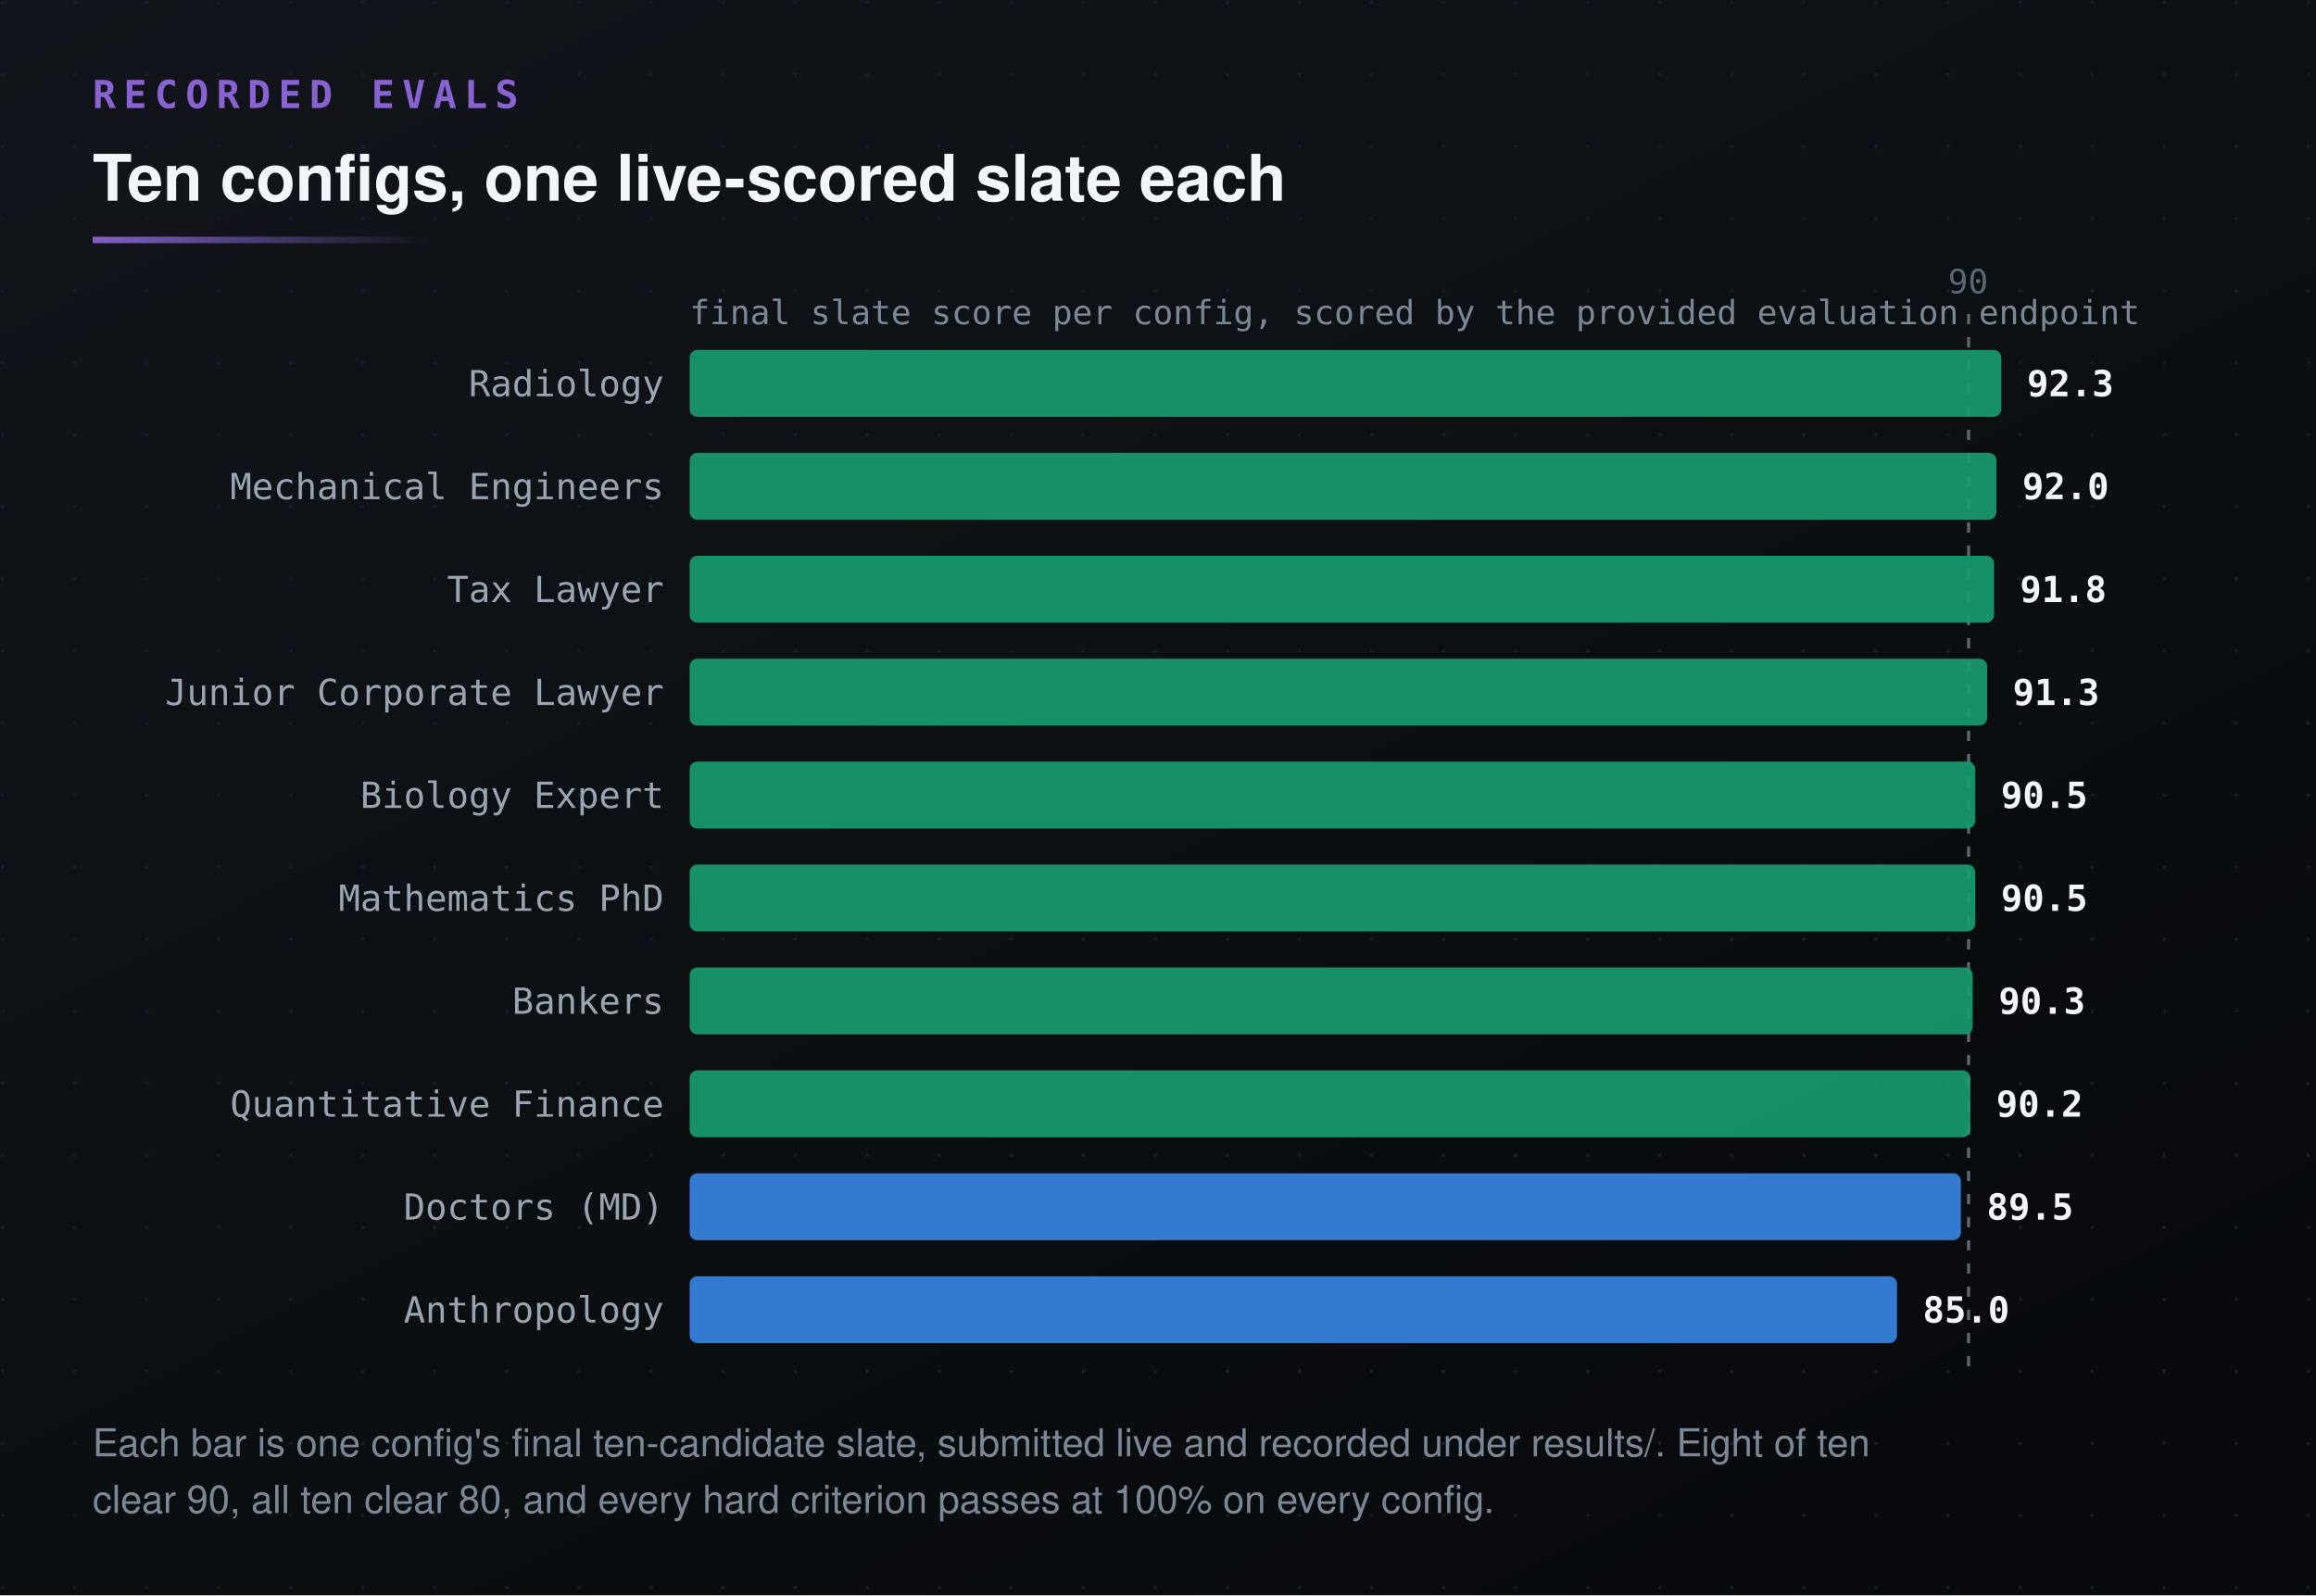
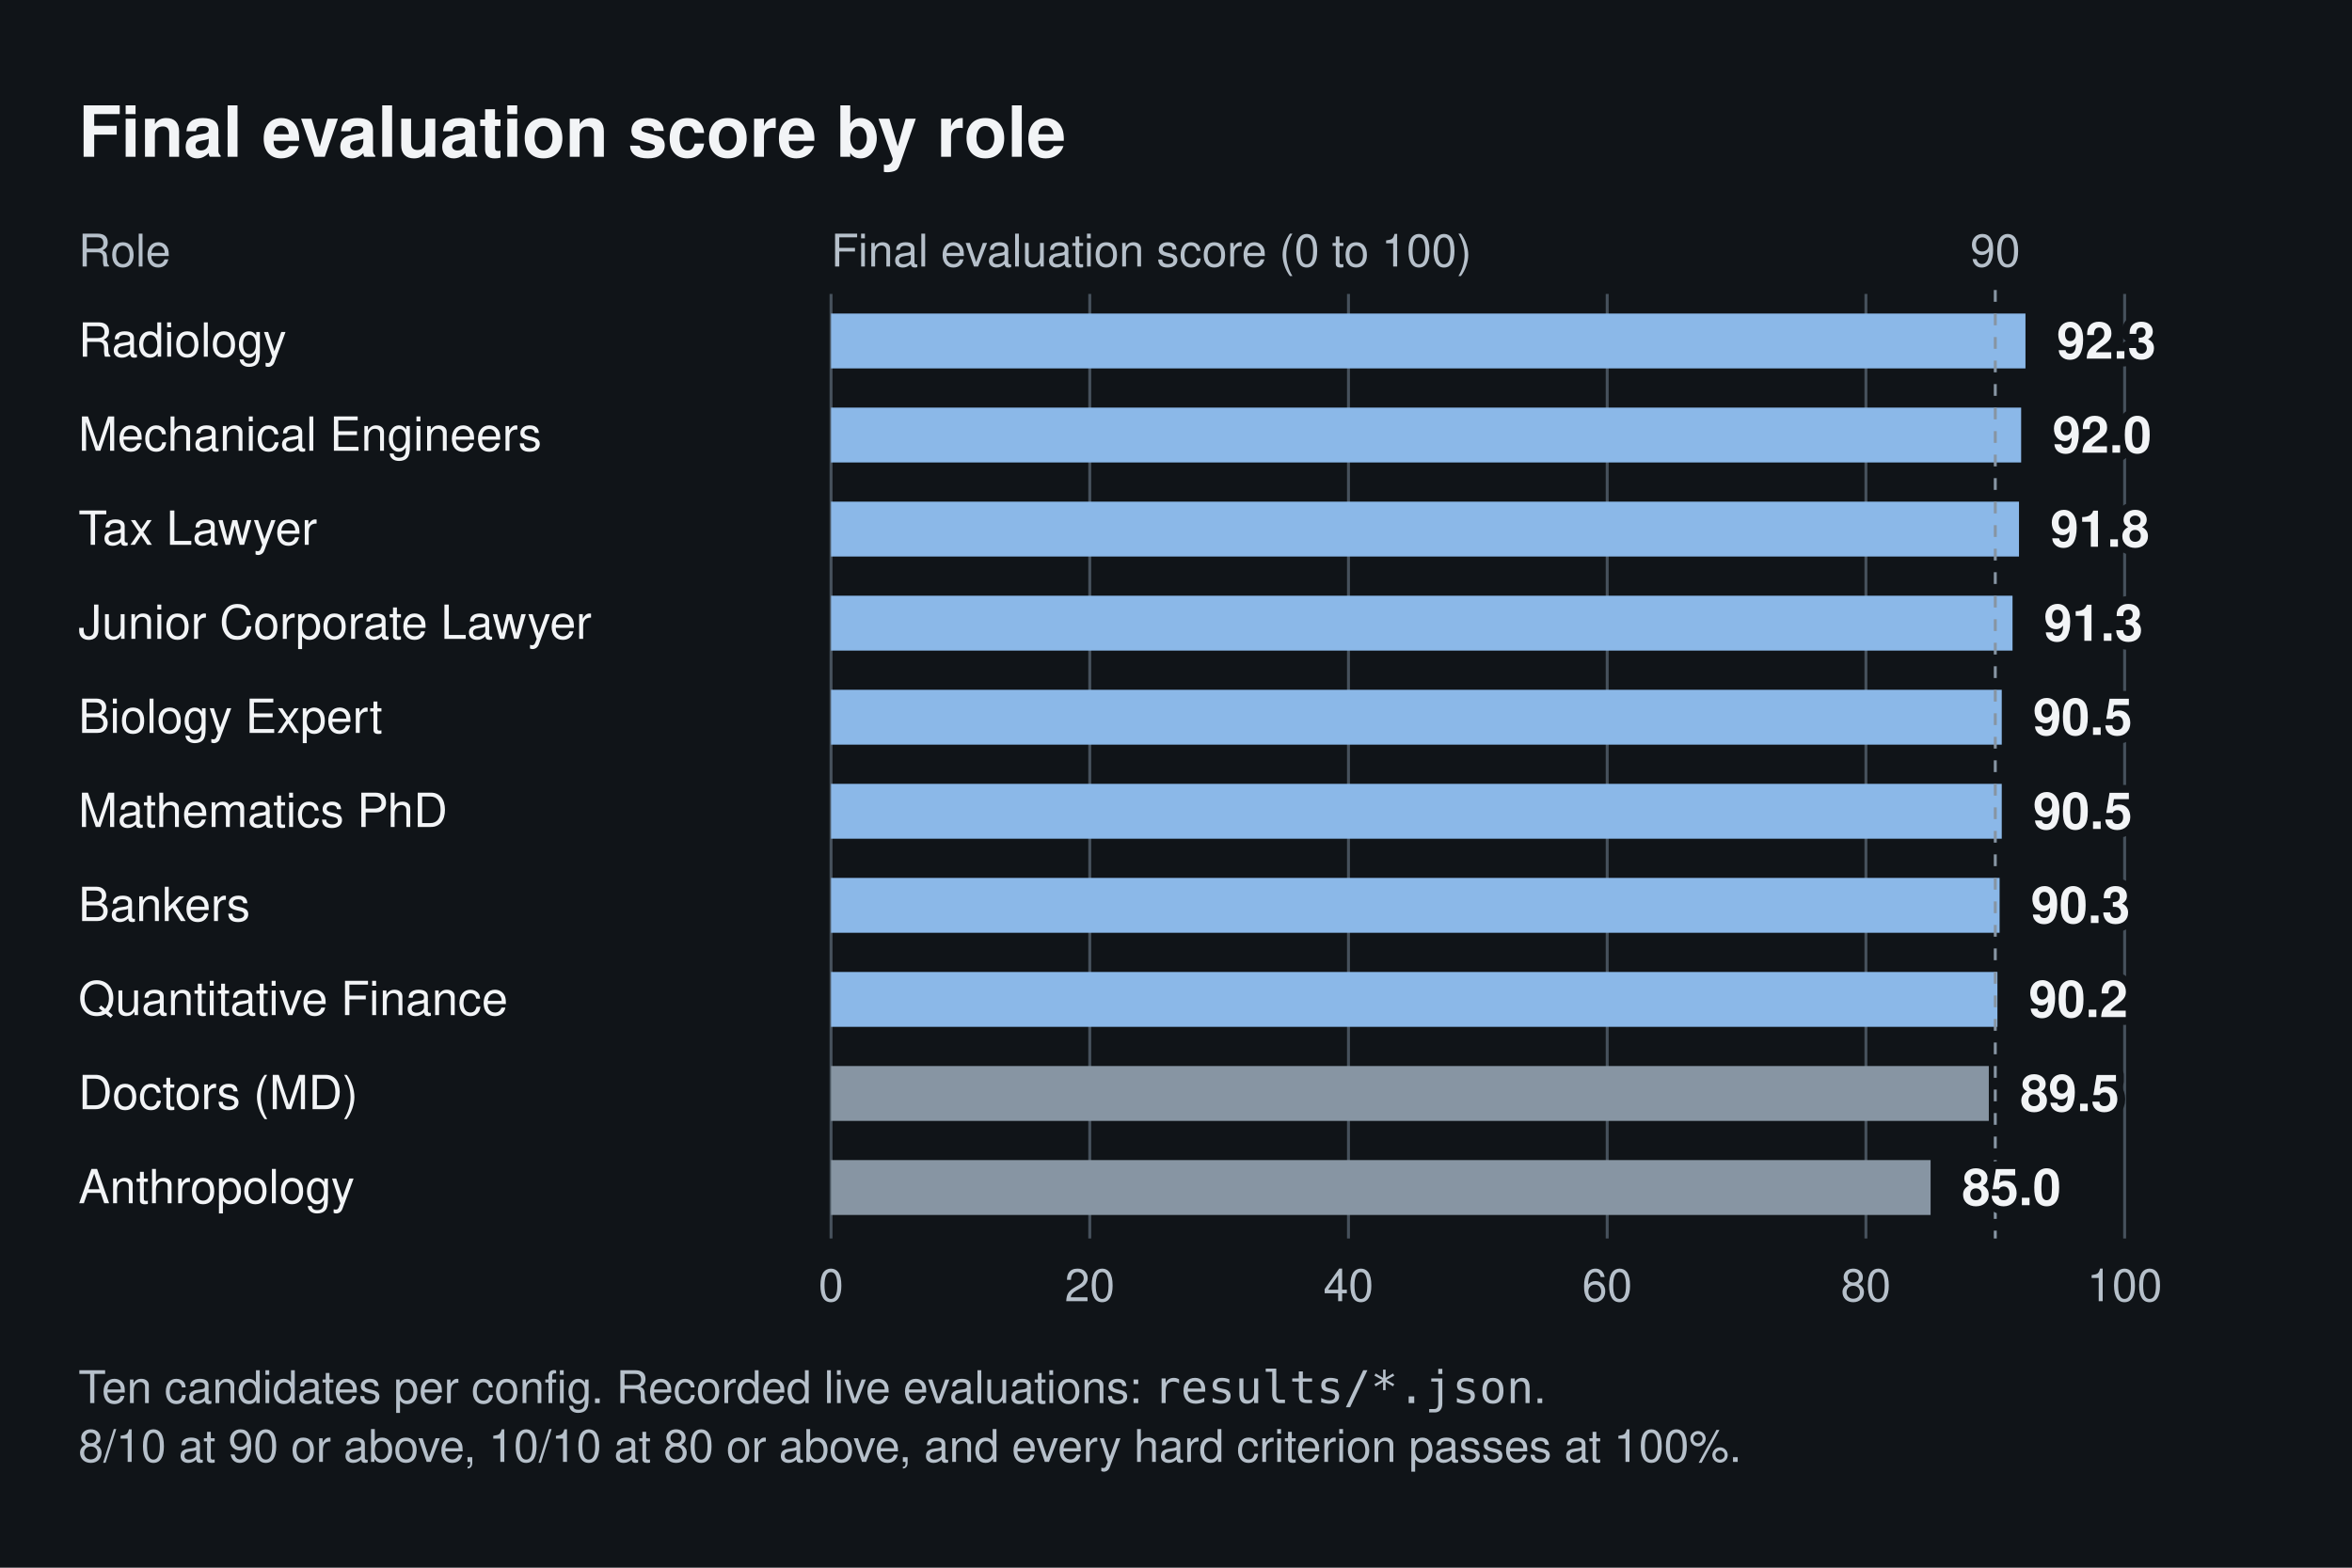
- <svg xmlns="http://www.w3.org/2000/svg" viewBox="0 0 900 620" width="900" height="620" role="img" aria-label="Recorded eval scores for all ten role configs: eight of ten at 90 or above, all ten at 80 or above, every hard criterion passing at 100 percent" font-family="ui-sans-serif, -apple-system, BlinkMacSystemFont, Segoe UI, Helvetica, Arial, sans-serif">
+ <svg xmlns="http://www.w3.org/2000/svg" viewBox="0 0 1200 800" width="1200" height="800" role="img" aria-label="Recorded eval scores for all ten role configs: eight of ten at 90 or above, all ten at 80 or above, every hard criterion passing at 100 percent" font-family="ui-sans-serif, -apple-system, BlinkMacSystemFont, Segoe UI, Helvetica, Arial, sans-serif" style="font-variant-numeric: tabular-nums">
  <defs>
-     <linearGradient id="bgs" x1="0" y1="0" x2="0.75" y2="1">
-       <stop offset="0" stop-color="#12161c" />
-       <stop offset="0.55" stop-color="#0c1013" />
-       <stop offset="1" stop-color="#080a0d" />
-     </linearGradient>
-     <pattern id="dots" width="28" height="28" patternUnits="userSpaceOnUse">
-       <circle cx="1" cy="1" r="0.7" fill="#161d26" />
-     </pattern>
-     <linearGradient id="nds" x1="0" y1="0" x2="0" y2="1">
-       <stop offset="0" stop-color="#19212b" />
-       <stop offset="1" stop-color="#111820" />
-     </linearGradient>
-     <linearGradient id="rls" x1="0" y1="0" x2="1" y2="0">
-       <stop offset="0" stop-color="#8a63d2" stop-opacity="0.95" />
-       <stop offset="1" stop-color="#8a63d2" stop-opacity="0" />
-     </linearGradient>
-     <marker id="ars" viewBox="0 0 10 10" refX="9" refY="5" markerWidth="5" markerHeight="5" orient="auto-start-reverse">
-       <path d="M 0 0 L 10 5 L 0 10 z" fill="#5a6673" />
-     </marker>
-     <marker id="args" viewBox="0 0 10 10" refX="9" refY="5" markerWidth="5" markerHeight="5" orient="auto-start-reverse">
-       <path d="M 0 0 L 10 5 L 0 10 z" fill="#199e70" />
-     </marker>
-     <marker id="aros" viewBox="0 0 10 10" refX="9" refY="5" markerWidth="5" markerHeight="5" orient="auto-start-reverse">
-       <path d="M 0 0 L 10 5 L 0 10 z" fill="#d95926" />
-     </marker>
-     <marker id="arbs" viewBox="0 0 10 10" refX="9" refY="5" markerWidth="5" markerHeight="5" orient="auto-start-reverse">
-       <path d="M 0 0 L 10 5 L 0 10 z" fill="#3987e5" />
-     </marker>
-     <marker id="arvs" viewBox="0 0 10 10" refX="9" refY="5" markerWidth="5" markerHeight="5" orient="auto-start-reverse">
-       <path d="M 0 0 L 10 5 L 0 10 z" fill="#8a63d2" />
+     <marker id="ahs" viewBox="0 0 10 10" refX="9" refY="5" markerWidth="6" markerHeight="6" orient="auto">
+       <path d="M 0 0 L 10 5 L 0 10 z" fill="#8795a3" />
    </marker>
  </defs>
-   <rect x="0" y="0" width="900" height="620" fill="url(#bgs)" />
-   <rect x="0" y="0" width="900" height="620" fill="url(#dots)" />
-   <text x="36" y="42" fill="#8a63d2" font-size="15" font-weight="700" letter-spacing="3" font-family="ui-monospace, SFMono-Regular, Menlo, monospace">RECORDED EVALS</text>
-   <text x="36" y="78" fill="#f3f6f9" font-size="25" font-weight="700">Ten configs, one live-scored slate each</text>
-   <rect x="36" y="92" width="130" height="2.5" fill="url(#rls)" />
-   <line x1="765" y1="122" x2="765" y2="536" stroke="#5c6773" stroke-width="1.2" stroke-dasharray="4 5" />
-   <text x="764.8" y="114" fill="#5c6773" font-size="13" text-anchor="middle" font-weight="400" font-family="ui-monospace, SFMono-Regular, Menlo, monospace">90</text>
-   <text x="258" y="154" fill="#9aa5b1" font-size="14" text-anchor="end" font-weight="400" font-family="ui-monospace, SFMono-Regular, Menlo, monospace">Radiology</text>
-   <rect x="268" y="136" width="509.7" height="26" fill="#199e70" rx="3" fill-opacity="0.9" />
-   <text x="787.68" y="154" fill="#f3f6f9" font-size="14" text-anchor="start" font-weight="700" font-family="ui-monospace, SFMono-Regular, Menlo, monospace">92.3</text>
-   <text x="258" y="194" fill="#9aa5b1" font-size="14" text-anchor="end" font-weight="400" font-family="ui-monospace, SFMono-Regular, Menlo, monospace">Mechanical Engineers</text>
-   <rect x="268" y="176" width="507.8" height="26" fill="#199e70" rx="3" fill-opacity="0.9" />
-   <text x="785.84" y="194" fill="#f3f6f9" font-size="14" text-anchor="start" font-weight="700" font-family="ui-monospace, SFMono-Regular, Menlo, monospace">92.0</text>
-   <text x="258" y="234" fill="#9aa5b1" font-size="14" text-anchor="end" font-weight="400" font-family="ui-monospace, SFMono-Regular, Menlo, monospace">Tax Lawyer</text>
-   <rect x="268" y="216" width="506.9" height="26" fill="#199e70" rx="3" fill-opacity="0.9" />
-   <text x="784.92" y="234" fill="#f3f6f9" font-size="14" text-anchor="start" font-weight="700" font-family="ui-monospace, SFMono-Regular, Menlo, monospace">91.8</text>
-   <text x="258" y="274" fill="#9aa5b1" font-size="14" text-anchor="end" font-weight="400" font-family="ui-monospace, SFMono-Regular, Menlo, monospace">Junior Corporate Lawyer</text>
-   <rect x="268" y="256" width="504.2" height="26" fill="#199e70" rx="3" fill-opacity="0.9" />
-   <text x="782.16" y="274" fill="#f3f6f9" font-size="14" text-anchor="start" font-weight="700" font-family="ui-monospace, SFMono-Regular, Menlo, monospace">91.3</text>
-   <text x="258" y="314" fill="#9aa5b1" font-size="14" text-anchor="end" font-weight="400" font-family="ui-monospace, SFMono-Regular, Menlo, monospace">Biology Expert</text>
-   <rect x="268" y="296" width="499.6" height="26" fill="#199e70" rx="3" fill-opacity="0.9" />
-   <text x="777.56" y="314" fill="#f3f6f9" font-size="14" text-anchor="start" font-weight="700" font-family="ui-monospace, SFMono-Regular, Menlo, monospace">90.5</text>
-   <text x="258" y="354" fill="#9aa5b1" font-size="14" text-anchor="end" font-weight="400" font-family="ui-monospace, SFMono-Regular, Menlo, monospace">Mathematics PhD</text>
-   <rect x="268" y="336" width="499.6" height="26" fill="#199e70" rx="3" fill-opacity="0.9" />
-   <text x="777.56" y="354" fill="#f3f6f9" font-size="14" text-anchor="start" font-weight="700" font-family="ui-monospace, SFMono-Regular, Menlo, monospace">90.5</text>
-   <text x="258" y="394" fill="#9aa5b1" font-size="14" text-anchor="end" font-weight="400" font-family="ui-monospace, SFMono-Regular, Menlo, monospace">Bankers</text>
-   <rect x="268" y="376" width="498.6" height="26" fill="#199e70" rx="3" fill-opacity="0.9" />
-   <text x="776.64" y="394" fill="#f3f6f9" font-size="14" text-anchor="start" font-weight="700" font-family="ui-monospace, SFMono-Regular, Menlo, monospace">90.3</text>
-   <text x="258" y="434" fill="#9aa5b1" font-size="14" text-anchor="end" font-weight="400" font-family="ui-monospace, SFMono-Regular, Menlo, monospace">Quantitative Finance</text>
-   <rect x="268" y="416" width="497.7" height="26" fill="#199e70" rx="3" fill-opacity="0.9" />
-   <text x="775.72" y="434" fill="#f3f6f9" font-size="14" text-anchor="start" font-weight="700" font-family="ui-monospace, SFMono-Regular, Menlo, monospace">90.2</text>
-   <text x="258" y="474" fill="#9aa5b1" font-size="14" text-anchor="end" font-weight="400" font-family="ui-monospace, SFMono-Regular, Menlo, monospace">Doctors (MD)</text>
-   <rect x="268" y="456" width="494.0" height="26" fill="#3987e5" rx="3" fill-opacity="0.9" />
-   <text x="772.04" y="474" fill="#f3f6f9" font-size="14" text-anchor="start" font-weight="700" font-family="ui-monospace, SFMono-Regular, Menlo, monospace">89.5</text>
-   <text x="258" y="514" fill="#9aa5b1" font-size="14" text-anchor="end" font-weight="400" font-family="ui-monospace, SFMono-Regular, Menlo, monospace">Anthropology</text>
-   <rect x="268" y="496" width="469.2" height="26" fill="#3987e5" rx="3" fill-opacity="0.9" />
-   <text x="747.2" y="514" fill="#f3f6f9" font-size="14" text-anchor="start" font-weight="700" font-family="ui-monospace, SFMono-Regular, Menlo, monospace">85.0</text>
-   <text x="268" y="126" fill="#7d8896" font-size="13" text-anchor="start" font-weight="400" font-family="ui-monospace, SFMono-Regular, Menlo, monospace">final slate score per config, scored by the provided evaluation endpoint</text>
-   <text x="36" y="566" fill="#7d8896" font-size="15" font-family="ui-sans-serif, -apple-system, BlinkMacSystemFont, Segoe UI, Helvetica, Arial, sans-serif">Each bar is one config's final ten-candidate slate, submitted live and recorded under results/. Eight of ten</text>
-   <text x="36" y="588" fill="#7d8896" font-size="15" font-family="ui-sans-serif, -apple-system, BlinkMacSystemFont, Segoe UI, Helvetica, Arial, sans-serif">clear 90, all ten clear 80, and every hard criterion passes at 100% on every config.</text>
+   <rect width="1200" height="800" fill="#101418" />
+   <text x="40" y="80" fill="#f2f4f6" font-size="36" font-weight="700">Final evaluation score by role</text>
+   <text x="40" y="136" fill="#b6c0ca" font-size="23">Role</text>
+   <text x="424" y="136" fill="#b6c0ca" font-size="23">Final evaluation score (0 to 100)</text>
+   <text x="1018" y="136" fill="#b6c0ca" font-size="23" text-anchor="middle">90</text>
+   <line x1="424" y1="150" x2="424" y2="632" stroke="#46515c" stroke-width="1.5" />
+   <text x="424" y="664" fill="#b6c0ca" font-size="23" text-anchor="middle">0</text>
+   <line x1="556" y1="150" x2="556" y2="632" stroke="#46515c" stroke-width="1.5" />
+   <text x="556" y="664" fill="#b6c0ca" font-size="23" text-anchor="middle">20</text>
+   <line x1="688" y1="150" x2="688" y2="632" stroke="#46515c" stroke-width="1.5" />
+   <text x="688" y="664" fill="#b6c0ca" font-size="23" text-anchor="middle">40</text>
+   <line x1="820" y1="150" x2="820" y2="632" stroke="#46515c" stroke-width="1.5" />
+   <text x="820" y="664" fill="#b6c0ca" font-size="23" text-anchor="middle">60</text>
+   <line x1="952" y1="150" x2="952" y2="632" stroke="#46515c" stroke-width="1.5" />
+   <text x="952" y="664" fill="#b6c0ca" font-size="23" text-anchor="middle">80</text>
+   <line x1="1084" y1="150" x2="1084" y2="632" stroke="#46515c" stroke-width="1.5" />
+   <text x="1084" y="664" fill="#b6c0ca" font-size="23" text-anchor="middle">100</text>
+   <text x="40" y="182" fill="#f2f4f6" font-size="24">Radiology</text>
+   <rect x="424" y="160" width="609.4" height="28" fill="#8bb8e8" stroke="none" stroke-width="0" />
+   <text x="40" y="230" fill="#f2f4f6" font-size="24">Mechanical Engineers</text>
+   <rect x="424" y="208" width="607.2" height="28" fill="#8bb8e8" stroke="none" stroke-width="0" />
+   <text x="40" y="278" fill="#f2f4f6" font-size="24">Tax Lawyer</text>
+   <rect x="424" y="256" width="606.1" height="28" fill="#8bb8e8" stroke="none" stroke-width="0" />
+   <text x="40" y="326" fill="#f2f4f6" font-size="24">Junior Corporate Lawyer</text>
+   <rect x="424" y="304" width="602.8" height="28" fill="#8bb8e8" stroke="none" stroke-width="0" />
+   <text x="40" y="374" fill="#f2f4f6" font-size="24">Biology Expert</text>
+   <rect x="424" y="352" width="597.3" height="28" fill="#8bb8e8" stroke="none" stroke-width="0" />
+   <text x="40" y="422" fill="#f2f4f6" font-size="24">Mathematics PhD</text>
+   <rect x="424" y="400" width="597.3" height="28" fill="#8bb8e8" stroke="none" stroke-width="0" />
+   <text x="40" y="470" fill="#f2f4f6" font-size="24">Bankers</text>
+   <rect x="424" y="448" width="596.2" height="28" fill="#8bb8e8" stroke="none" stroke-width="0" />
+   <text x="40" y="518" fill="#f2f4f6" font-size="24">Quantitative Finance</text>
+   <rect x="424" y="496" width="595.1" height="28" fill="#8bb8e8" stroke="none" stroke-width="0" />
+   <text x="40" y="566" fill="#f2f4f6" font-size="24">Doctors (MD)</text>
+   <rect x="424" y="544" width="590.7" height="28" fill="#8795a3" stroke="none" stroke-width="0" />
+   <text x="40" y="614" fill="#f2f4f6" font-size="24">Anthropology</text>
+   <rect x="424" y="592" width="561" height="28" fill="#8795a3" stroke="none" stroke-width="0" />
+   <line x1="1018" y1="148" x2="1018" y2="632" stroke="#8795a3" stroke-width="1.5" stroke-dasharray="6 6" />
+   <text x="1049.4" y="183" fill="#f2f4f6" font-size="26" font-weight="700" stroke="#101418" stroke-width="8" stroke-linejoin="round" paint-order="stroke">92.3</text>
+   <text x="1047.2" y="231" fill="#f2f4f6" font-size="26" font-weight="700" stroke="#101418" stroke-width="8" stroke-linejoin="round" paint-order="stroke">92.0</text>
+   <text x="1046.1" y="279" fill="#f2f4f6" font-size="26" font-weight="700" stroke="#101418" stroke-width="8" stroke-linejoin="round" paint-order="stroke">91.8</text>
+   <text x="1042.8" y="327" fill="#f2f4f6" font-size="26" font-weight="700" stroke="#101418" stroke-width="8" stroke-linejoin="round" paint-order="stroke">91.3</text>
+   <text x="1037.3" y="375" fill="#f2f4f6" font-size="26" font-weight="700" stroke="#101418" stroke-width="8" stroke-linejoin="round" paint-order="stroke">90.5</text>
+   <text x="1037.3" y="423" fill="#f2f4f6" font-size="26" font-weight="700" stroke="#101418" stroke-width="8" stroke-linejoin="round" paint-order="stroke">90.5</text>
+   <text x="1036.2" y="471" fill="#f2f4f6" font-size="26" font-weight="700" stroke="#101418" stroke-width="8" stroke-linejoin="round" paint-order="stroke">90.3</text>
+   <text x="1035.1" y="519" fill="#f2f4f6" font-size="26" font-weight="700" stroke="#101418" stroke-width="8" stroke-linejoin="round" paint-order="stroke">90.2</text>
+   <text x="1030.7" y="567" fill="#f2f4f6" font-size="26" font-weight="700" stroke="#101418" stroke-width="8" stroke-linejoin="round" paint-order="stroke">89.5</text>
+   <text x="1001" y="615" fill="#f2f4f6" font-size="26" font-weight="700" stroke="#101418" stroke-width="8" stroke-linejoin="round" paint-order="stroke">85.0</text>
+   <text x="40" y="716" fill="#b6c0ca" font-size="23">Ten candidates per config. Recorded live evaluations: <tspan font-family="ui-monospace, SFMono-Regular, Menlo, monospace">results/*.json</tspan>.</text>
+   <text x="40" y="746" fill="#b6c0ca" font-size="23">8/10 at 90 or above, 10/10 at 80 or above, and every hard criterion passes at 100%.</text>
</svg>
